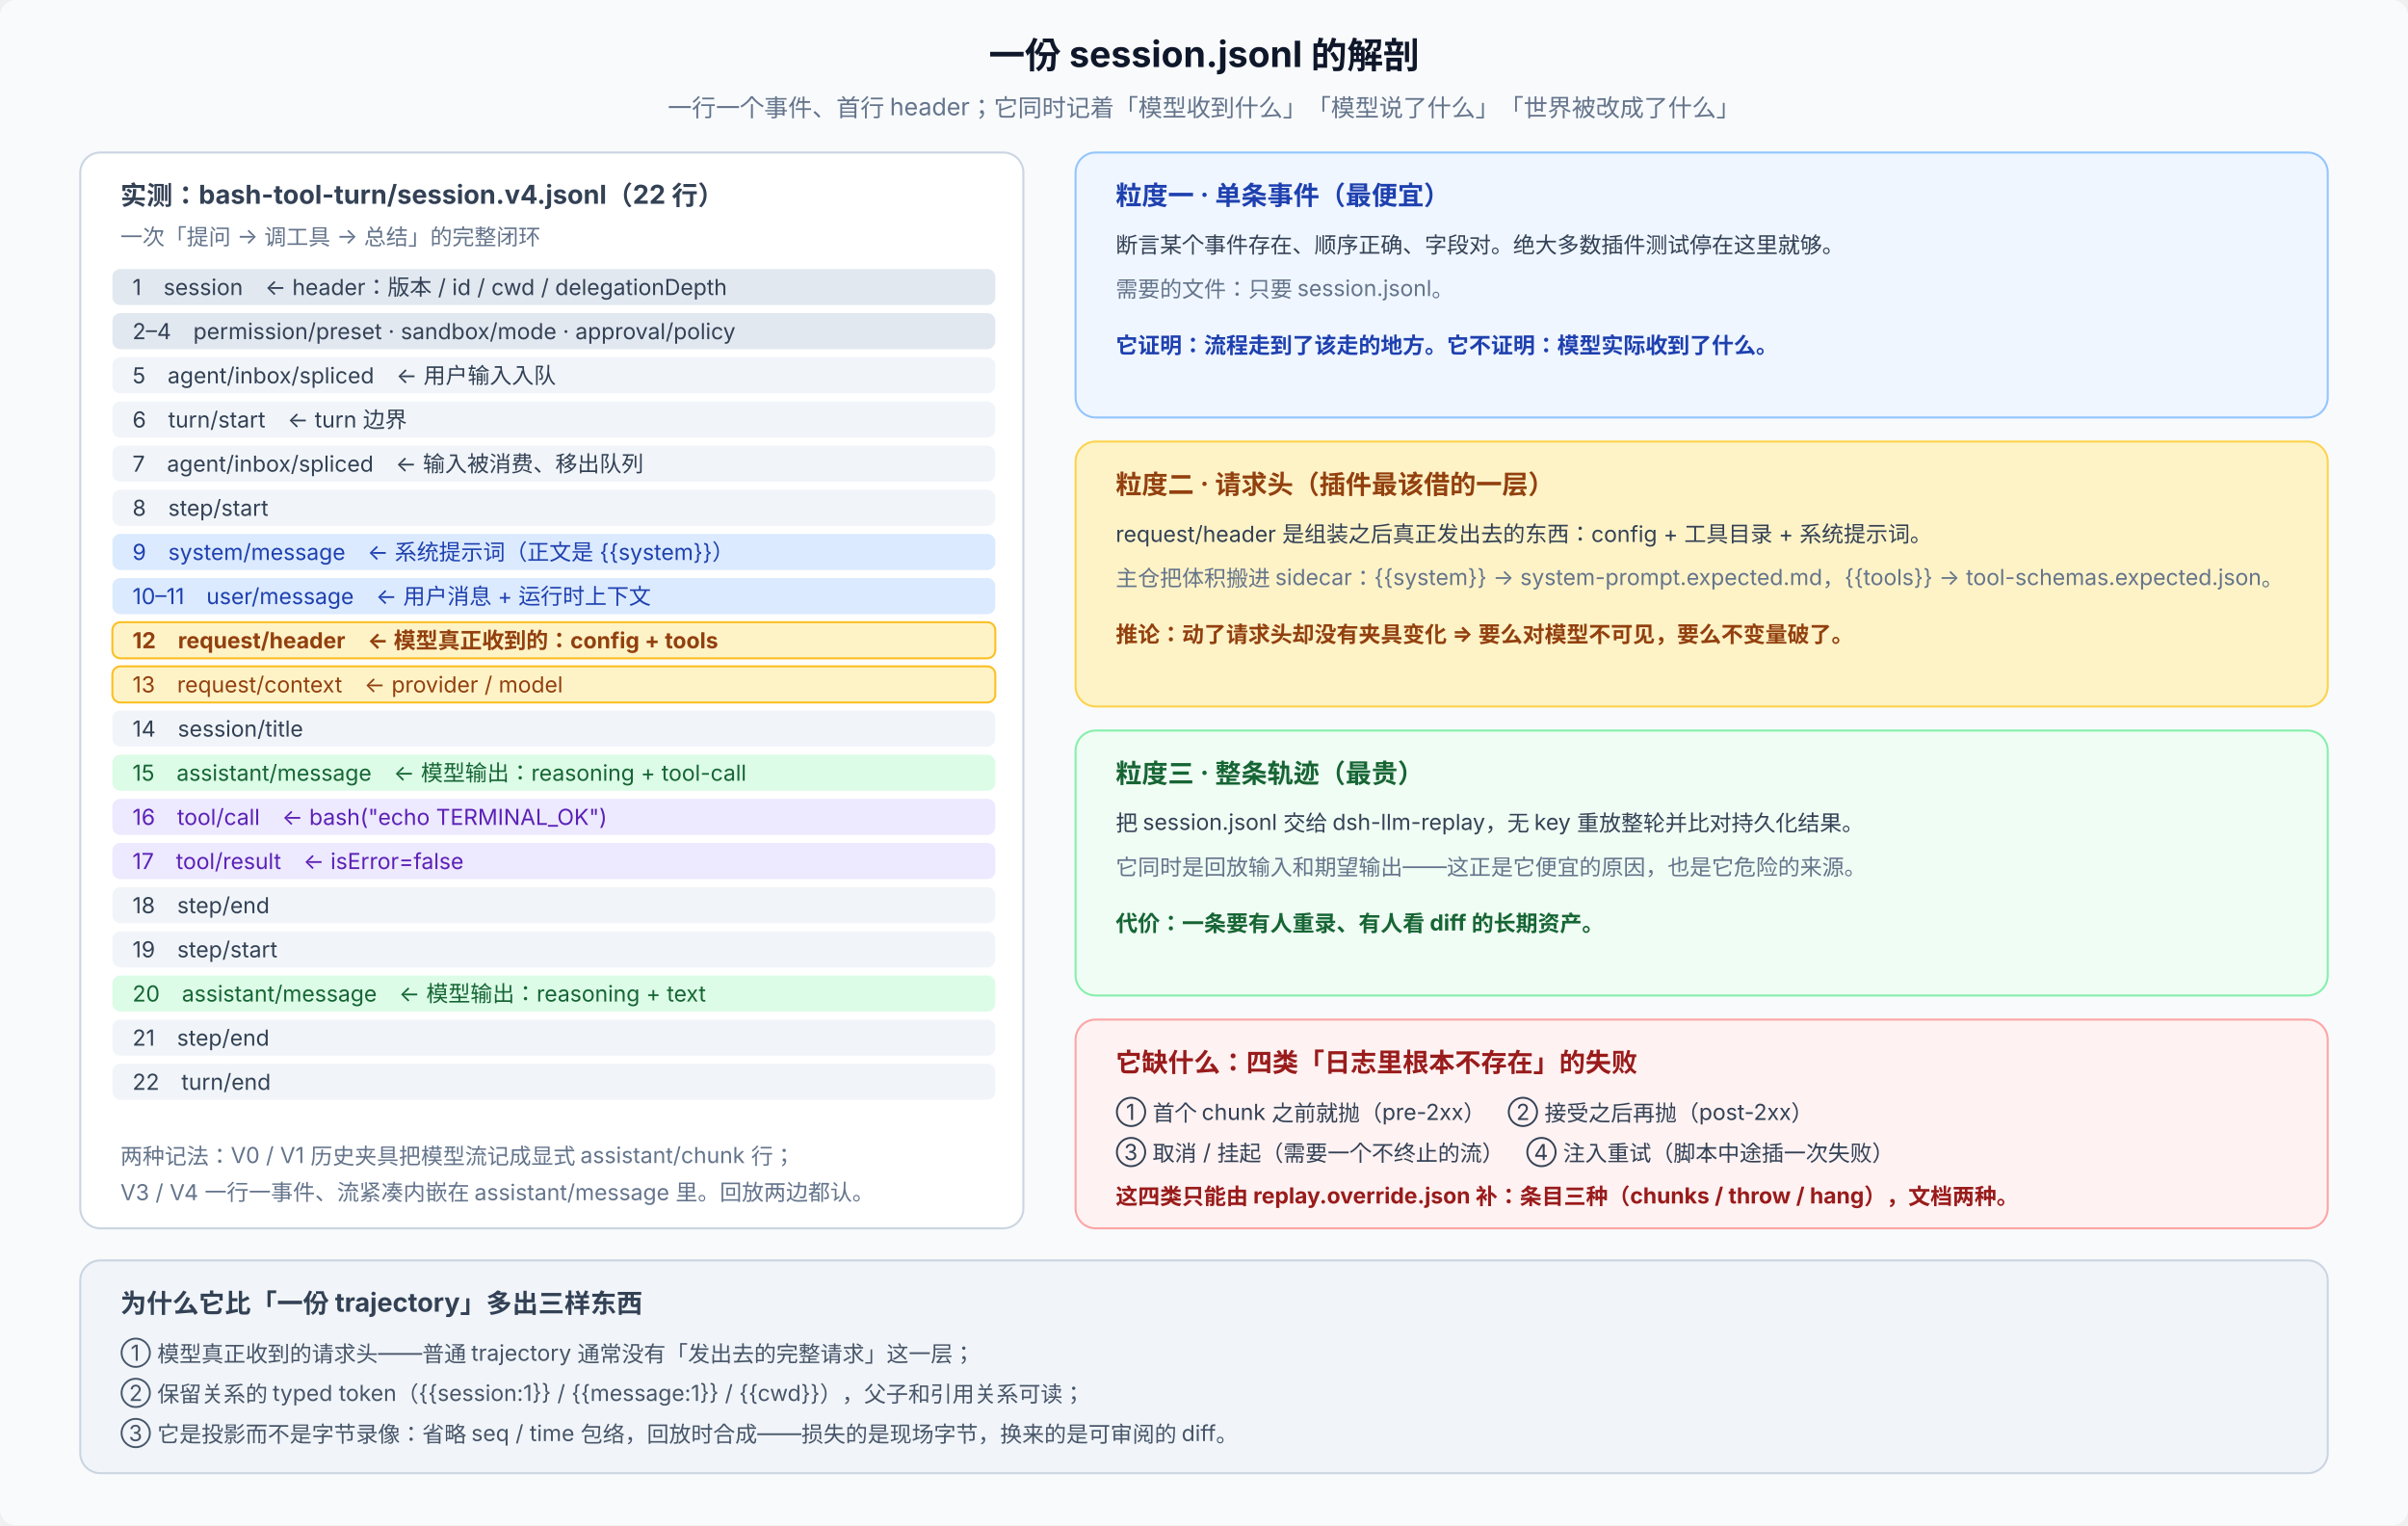
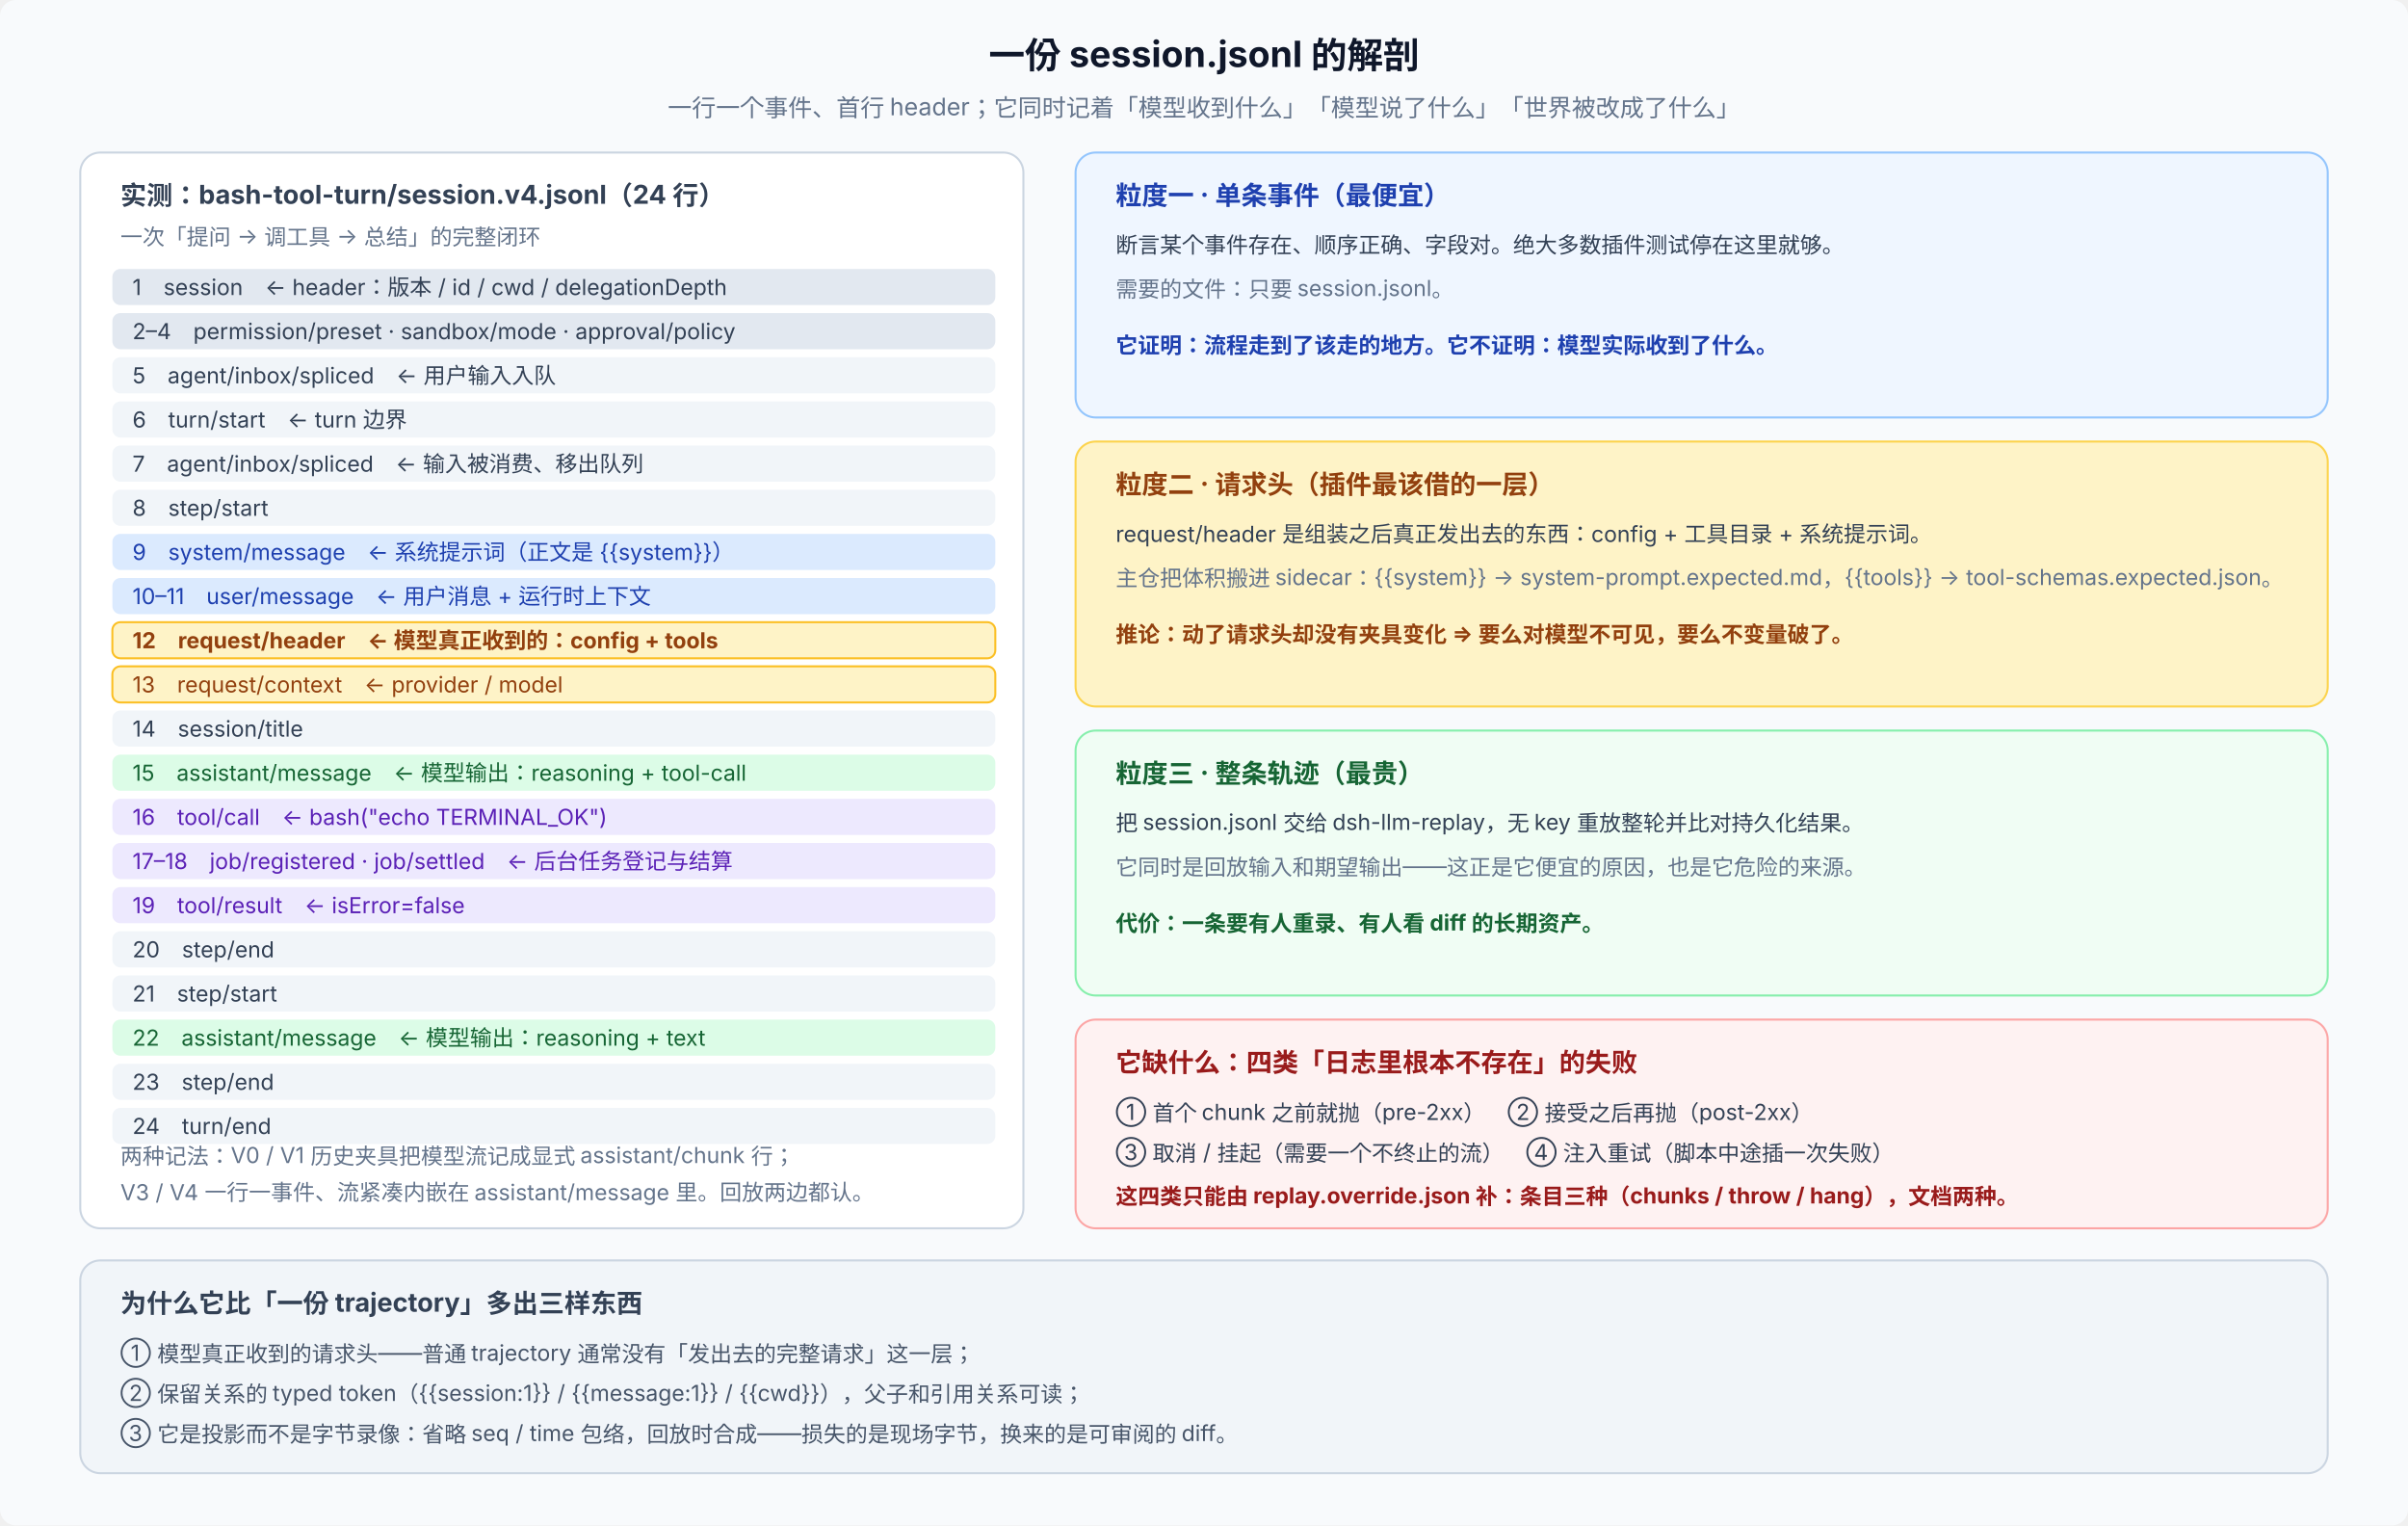
<svg xmlns="http://www.w3.org/2000/svg" viewBox="0 0 1200 760" font-family="system-ui, -apple-system, 'PingFang SC', 'Noto Sans SC', sans-serif" font-size="12" letter-spacing="0">
  <rect width="1200" height="760" rx="8" fill="#f8fafc" />
  <text x="600" y="34" text-anchor="middle" font-size="18" font-weight="700" fill="#0f172a">一份 session.jsonl 的解剖</text>
  <text x="600" y="58" text-anchor="middle" fill="#64748b">一行一个事件、首行 header；它同时记着「模型收到什么」「模型说了什么」「世界被改成了什么」</text>
  <rect x="40" y="76" width="470" height="536" rx="10" fill="#ffffff" stroke="#cbd5e1" />
-   <text x="60" y="102" font-size="13" font-weight="700" fill="#334155">实测：bash-tool-turn/session.v4.jsonl（22 行）</text>
+   <text x="60" y="102" font-size="13" font-weight="700" fill="#334155">实测：bash-tool-turn/session.v4.jsonl（24 行）</text>
  <text x="60" y="122" fill="#64748b" font-size="11">一次「提问 → 调工具 → 总结」的完整闭环</text>
  <rect x="56" y="134" width="440" height="18" rx="4" fill="#e2e8f0" />
  <text x="66" y="147" font-size="11" fill="#334155">1　session　← header：版本 / id / cwd / delegationDepth</text>
  <rect x="56" y="156" width="440" height="18" rx="4" fill="#e2e8f0" />
  <text x="66" y="169" font-size="11" fill="#334155">2–4　permission/preset · sandbox/mode · approval/policy</text>
  <rect x="56" y="178" width="440" height="18" rx="4" fill="#f1f5f9" />
  <text x="66" y="191" font-size="11" fill="#334155">5　agent/inbox/spliced　← 用户输入入队</text>
  <rect x="56" y="200" width="440" height="18" rx="4" fill="#f1f5f9" />
  <text x="66" y="213" font-size="11" fill="#334155">6　turn/start　← turn 边界</text>
  <rect x="56" y="222" width="440" height="18" rx="4" fill="#f1f5f9" />
  <text x="66" y="235" font-size="11" fill="#334155">7　agent/inbox/spliced　← 输入被消费、移出队列</text>
  <rect x="56" y="244" width="440" height="18" rx="4" fill="#f1f5f9" />
  <text x="66" y="257" font-size="11" fill="#334155">8　step/start</text>
  <rect x="56" y="266" width="440" height="18" rx="4" fill="#dbeafe" />
  <text x="66" y="279" font-size="11" fill="#1e40af">9　system/message　← 系统提示词（正文是 {{system}}）</text>
  <rect x="56" y="288" width="440" height="18" rx="4" fill="#dbeafe" />
  <text x="66" y="301" font-size="11" fill="#1e40af">10–11　user/message　← 用户消息 + 运行时上下文</text>
  <rect x="56" y="310" width="440" height="18" rx="4" fill="#fef3c7" stroke="#fbbf24" />
  <text x="66" y="323" font-size="11" font-weight="700" fill="#92400e">12　request/header　← 模型真正收到的：config + tools</text>
  <rect x="56" y="332" width="440" height="18" rx="4" fill="#fef3c7" stroke="#fbbf24" />
  <text x="66" y="345" font-size="11" fill="#92400e">13　request/context　← provider / model</text>
  <rect x="56" y="354" width="440" height="18" rx="4" fill="#f1f5f9" />
  <text x="66" y="367" font-size="11" fill="#334155">14　session/title</text>
  <rect x="56" y="376" width="440" height="18" rx="4" fill="#dcfce7" />
  <text x="66" y="389" font-size="11" fill="#166534">15　assistant/message　← 模型输出：reasoning + tool-call</text>
  <rect x="56" y="398" width="440" height="18" rx="4" fill="#ede9fe" />
  <text x="66" y="411" font-size="11" fill="#5b21b6">16　tool/call　← bash("echo TERMINAL_OK")</text>
  <rect x="56" y="420" width="440" height="18" rx="4" fill="#ede9fe" />
-   <text x="66" y="433" font-size="11" fill="#5b21b6">17　tool/result　← isError=false</text>
-   <rect x="56" y="442" width="440" height="18" rx="4" fill="#f1f5f9" />
-   <text x="66" y="455" font-size="11" fill="#334155">18　step/end</text>
+   <text x="66" y="433" font-size="11" fill="#5b21b6">17–18　job/registered · job/settled　← 后台任务登记与结算</text>
+   <rect x="56" y="442" width="440" height="18" rx="4" fill="#ede9fe" />
+   <text x="66" y="455" font-size="11" fill="#5b21b6">19　tool/result　← isError=false</text>
  <rect x="56" y="464" width="440" height="18" rx="4" fill="#f1f5f9" />
-   <text x="66" y="477" font-size="11" fill="#334155">19　step/start</text>
-   <rect x="56" y="486" width="440" height="18" rx="4" fill="#dcfce7" />
-   <text x="66" y="499" font-size="11" fill="#166534">20　assistant/message　← 模型输出：reasoning + text</text>
-   <rect x="56" y="508" width="440" height="18" rx="4" fill="#f1f5f9" />
-   <text x="66" y="521" font-size="11" fill="#334155">21　step/end</text>
+   <text x="66" y="477" font-size="11" fill="#334155">20　step/end</text>
+   <rect x="56" y="486" width="440" height="18" rx="4" fill="#f1f5f9" />
+   <text x="66" y="499" font-size="11" fill="#334155">21　step/start</text>
+   <rect x="56" y="508" width="440" height="18" rx="4" fill="#dcfce7" />
+   <text x="66" y="521" font-size="11" fill="#166534">22　assistant/message　← 模型输出：reasoning + text</text>
  <rect x="56" y="530" width="440" height="18" rx="4" fill="#f1f5f9" />
-   <text x="66" y="543" font-size="11" fill="#334155">22　turn/end</text>
+   <text x="66" y="543" font-size="11" fill="#334155">23　step/end</text>
+   <rect x="56" y="552" width="440" height="18" rx="4" fill="#f1f5f9" />
+   <text x="66" y="565" font-size="11" fill="#334155">24　turn/end</text>
  <text x="60" y="580" font-size="11" fill="#64748b">两种记法：V0 / V1 历史夹具把模型流记成显式 assistant/chunk 行；</text>
  <text x="60" y="598" font-size="11" fill="#64748b">V3 / V4 一行一事件、流紧凑内嵌在 assistant/message 里。回放两边都认。</text>
  <rect x="536" y="76" width="624" height="132" rx="10" fill="#eff6ff" stroke="#93c5fd" />
  <text x="556" y="102" font-size="13" font-weight="700" fill="#1e40af">粒度一 · 单条事件（最便宜）</text>
  <text x="556" y="126" fill="#334155" font-size="11">断言某个事件存在、顺序正确、字段对。绝大多数插件测试停在这里就够。</text>
  <text x="556" y="148" fill="#64748b" font-size="11">需要的文件：只要 session.jsonl。</text>
  <text x="556" y="176" fill="#1e40af" font-size="11" font-weight="700">它证明：流程走到了该走的地方。它不证明：模型实际收到了什么。</text>
  <rect x="536" y="220" width="624" height="132" rx="10" fill="#fef3c7" stroke="#fcd34d" />
  <text x="556" y="246" font-size="13" font-weight="700" fill="#92400e">粒度二 · 请求头（插件最该借的一层）</text>
  <text x="556" y="270" fill="#334155" font-size="11">request/header 是组装之后真正发出去的东西：config + 工具目录 + 系统提示词。</text>
  <text x="556" y="292" fill="#64748b" font-size="11">主仓把体积搬进 sidecar：{{system}} → system-prompt.expected.md，{{tools}} → tool-schemas.expected.json。</text>
  <text x="556" y="320" fill="#92400e" font-size="11" font-weight="700">推论：动了请求头却没有夹具变化 ⇒ 要么对模型不可见，要么不变量破了。</text>
  <rect x="536" y="364" width="624" height="132" rx="10" fill="#f0fdf4" stroke="#86efac" />
  <text x="556" y="390" font-size="13" font-weight="700" fill="#166534">粒度三 · 整条轨迹（最贵）</text>
  <text x="556" y="414" fill="#334155" font-size="11">把 session.jsonl 交给 dsh-llm-replay，无 key 重放整轮并比对持久化结果。</text>
  <text x="556" y="436" fill="#64748b" font-size="11">它同时是回放输入和期望输出——这正是它便宜的原因，也是它危险的来源。</text>
  <text x="556" y="464" fill="#166534" font-size="11" font-weight="700">代价：一条要有人重录、有人看 diff 的长期资产。</text>
  <rect x="536" y="508" width="624" height="104" rx="10" fill="#fef2f2" stroke="#fca5a5" />
  <text x="556" y="534" font-size="13" font-weight="700" fill="#991b1b">它缺什么：四类「日志里根本不存在」的失败</text>
  <text x="556" y="558" fill="#334155" font-size="11">① 首个 chunk 之前就抛（pre-2xx）　② 接受之后再抛（post-2xx）</text>
  <text x="556" y="578" fill="#334155" font-size="11">③ 取消 / 挂起（需要一个不终止的流）　④ 注入重试（脚本中途插一次失败）</text>
  <text x="556" y="600" fill="#991b1b" font-size="11" font-weight="700">这四类只能由 replay.override.json 补：条目三种（chunks / throw / hang），文档两种。</text>
  <rect x="40" y="628" width="1120" height="106" rx="10" fill="#f1f5f9" stroke="#cbd5e1" />
  <text x="60" y="654" font-size="13" font-weight="700" fill="#334155">为什么它比「一份 trajectory」多出三样东西</text>
  <text x="60" y="678" fill="#475569" font-size="11">① 模型真正收到的请求头——普通 trajectory 通常没有「发出去的完整请求」这一层；</text>
  <text x="60" y="698" fill="#475569" font-size="11">② 保留关系的 typed token（{{session:1}} / {{message:1}} / {{cwd}}），父子和引用关系可读；</text>
  <text x="60" y="718" fill="#475569" font-size="11">③ 它是投影而不是字节录像：省略 seq / time 包络，回放时合成——损失的是现场字节，换来的是可审阅的 diff。</text>
</svg>
